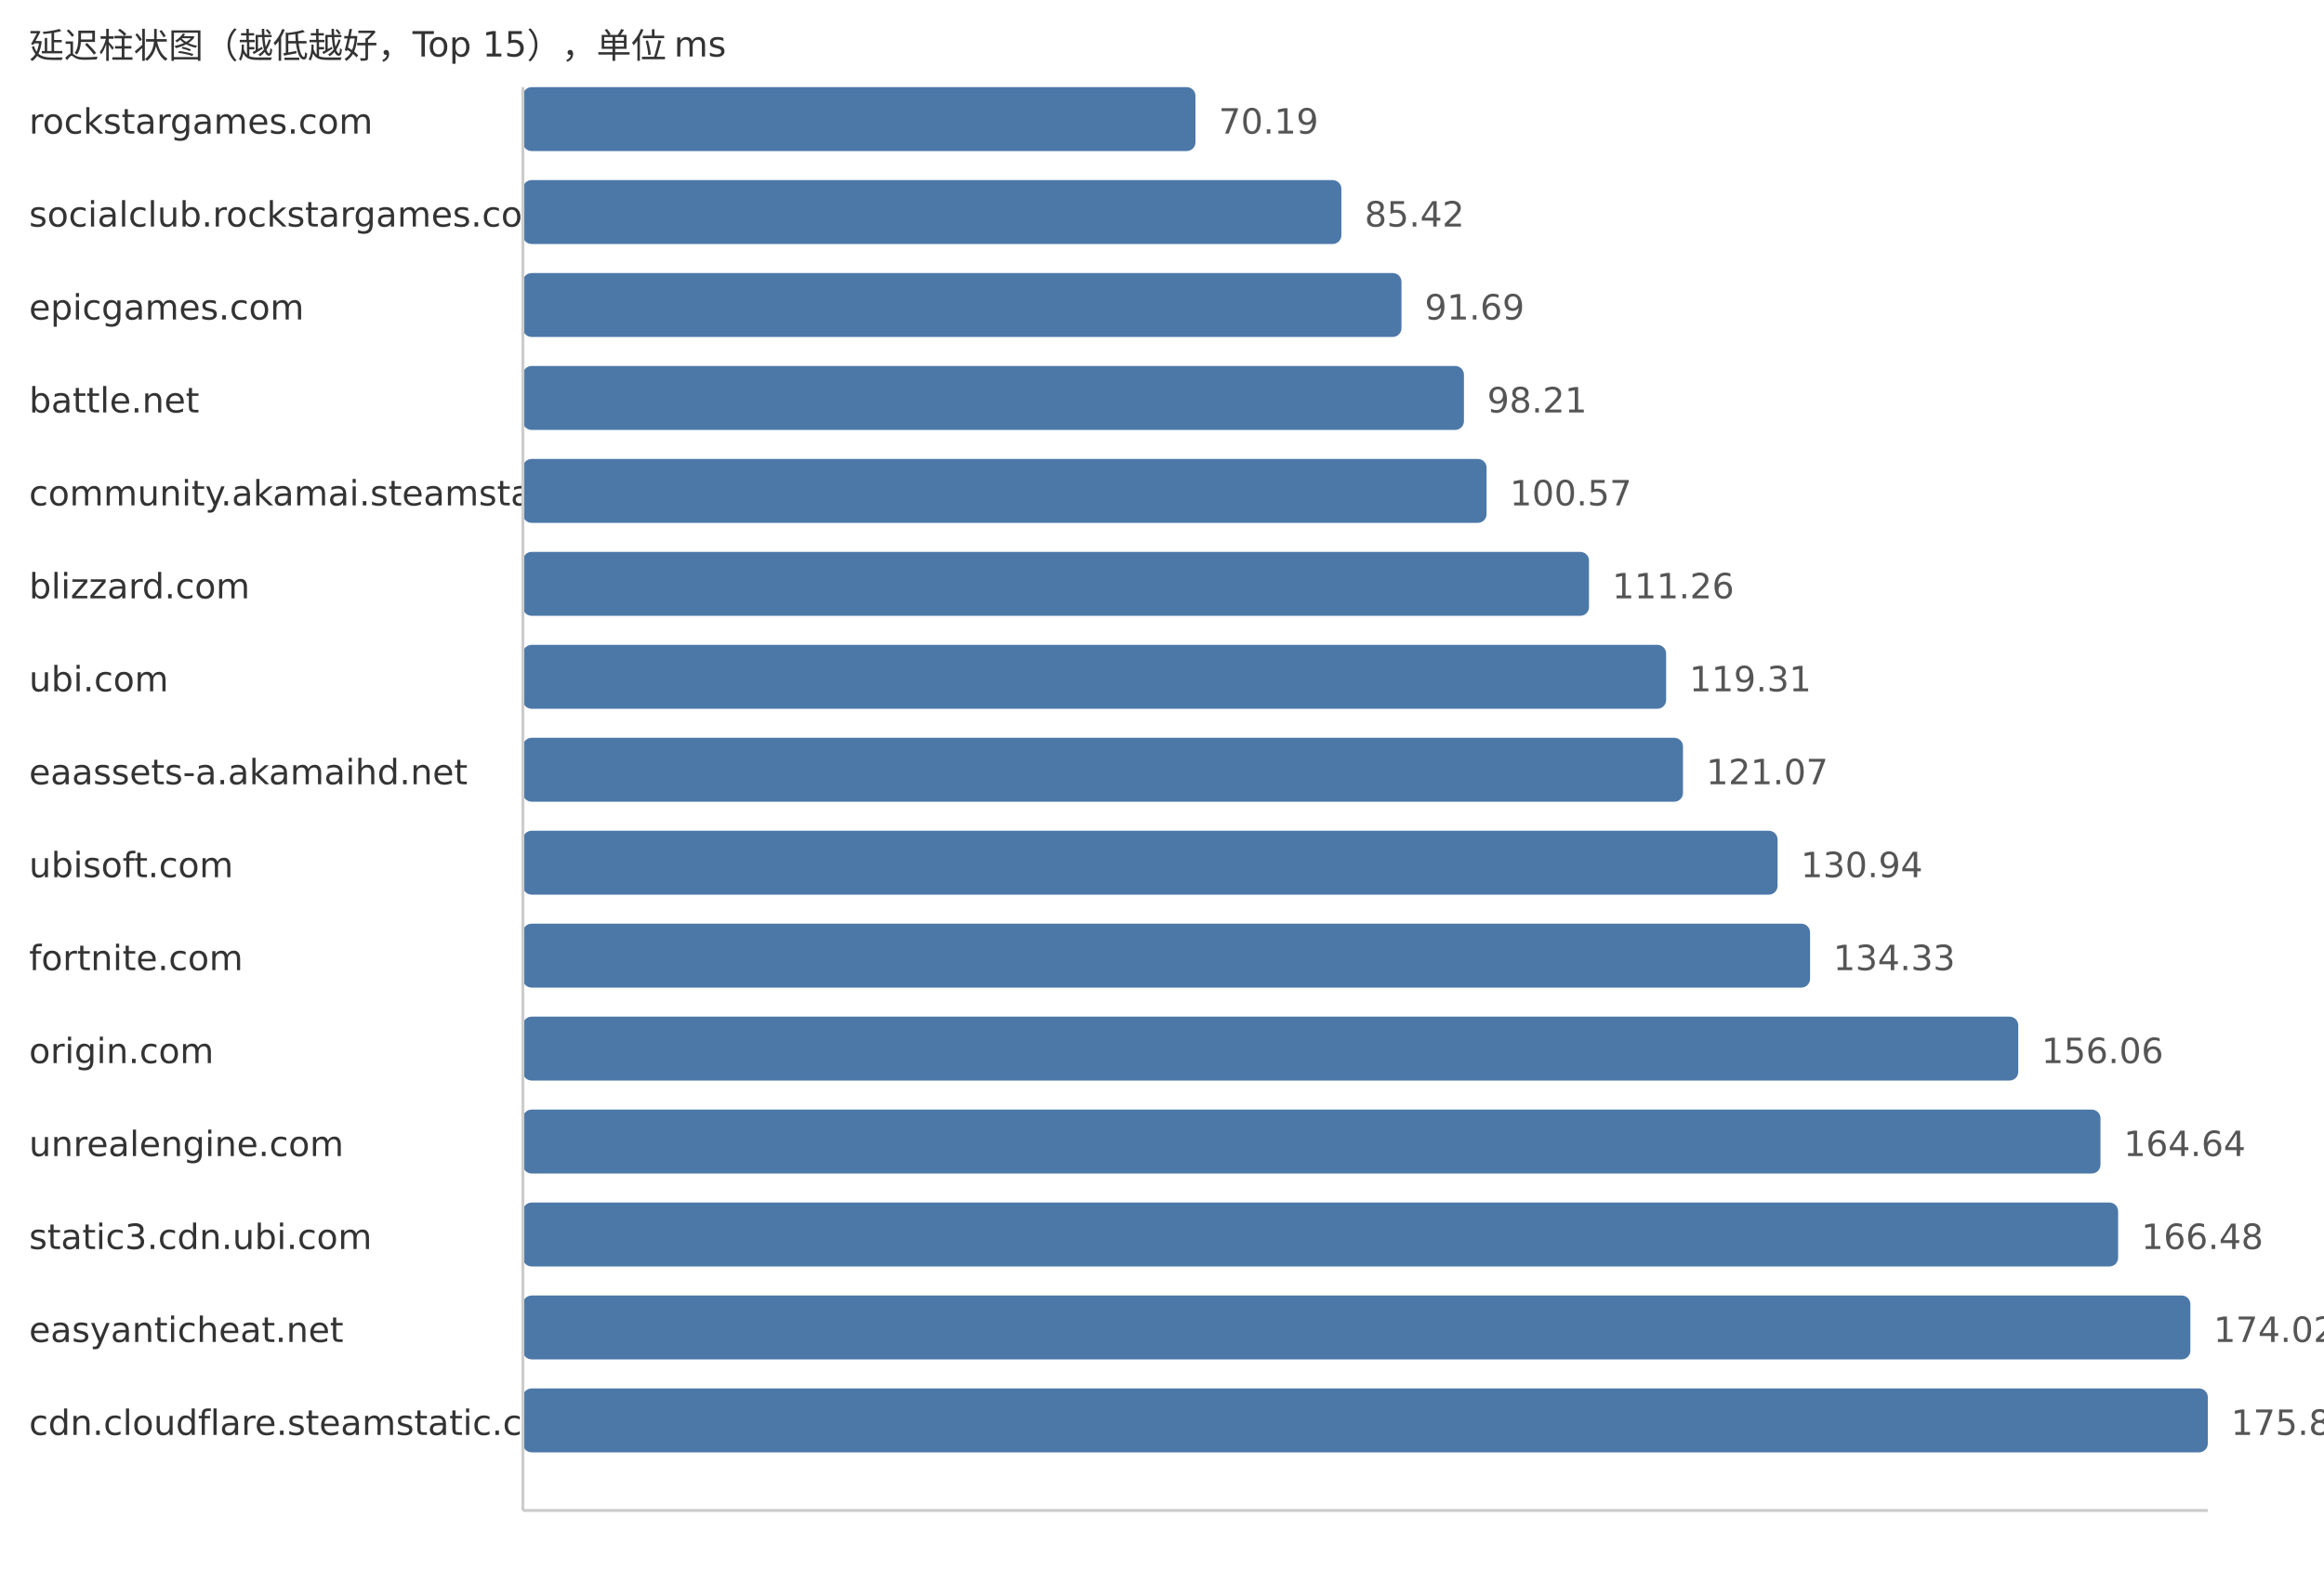
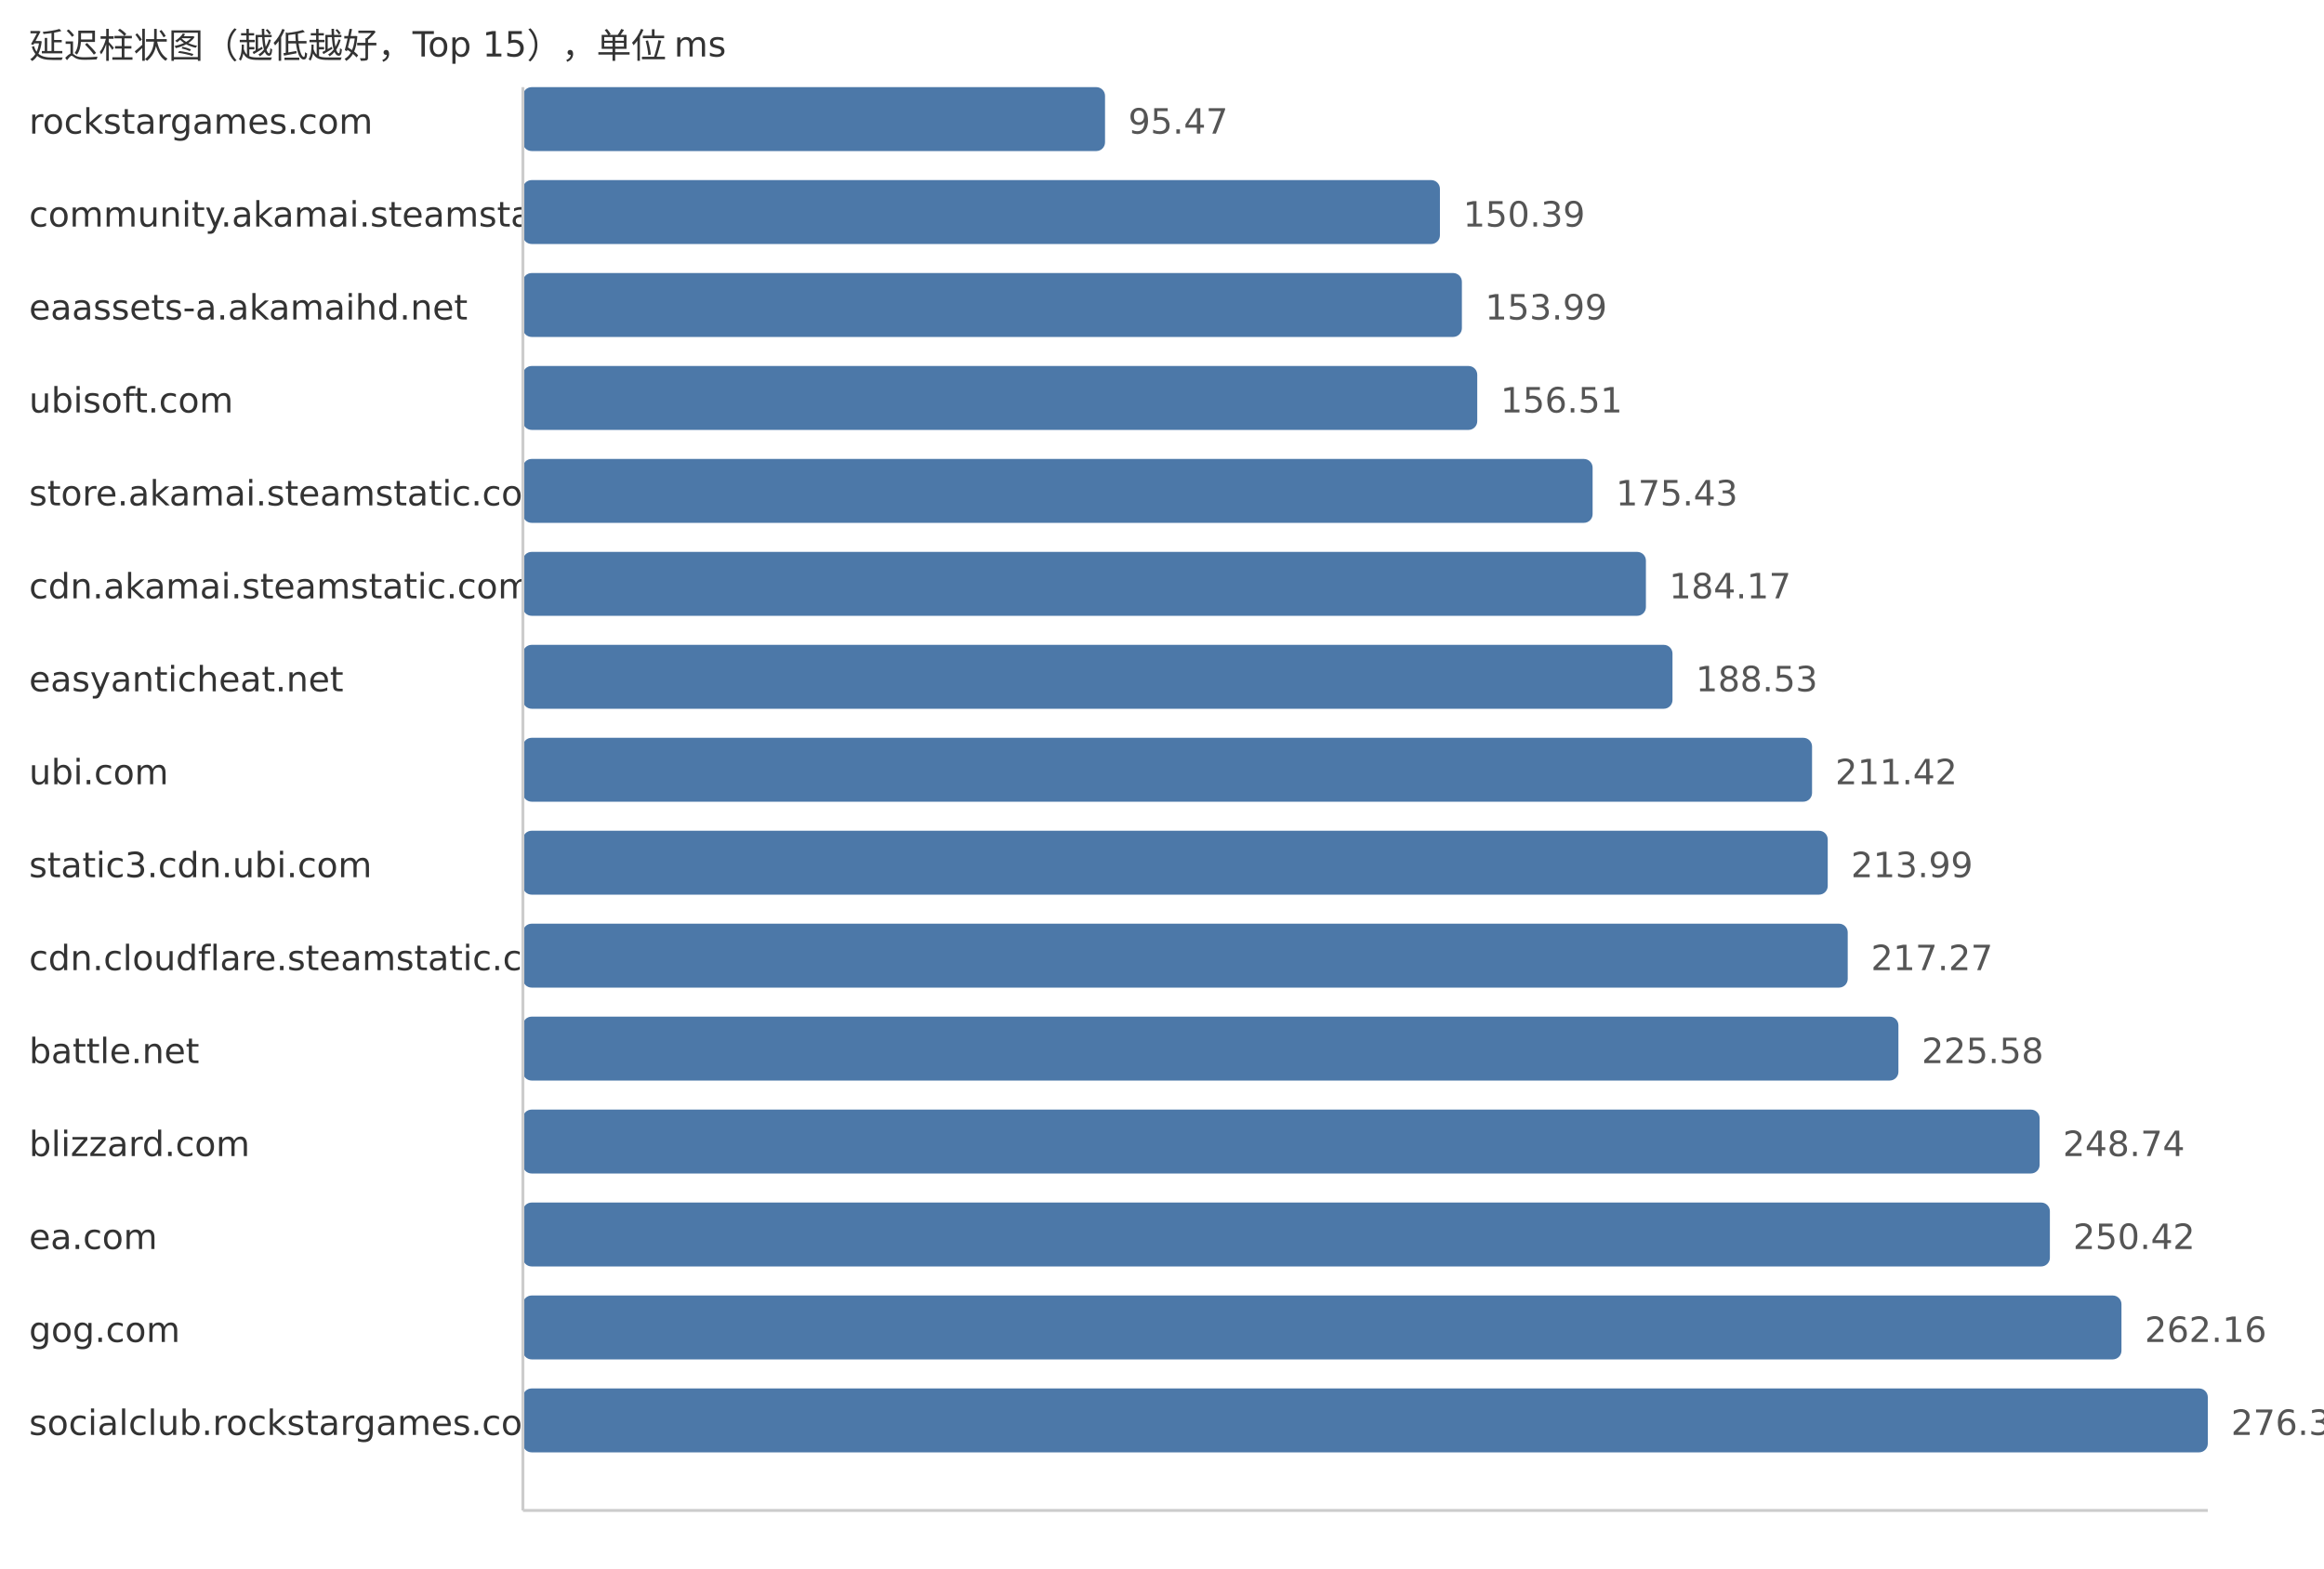
<svg xmlns="http://www.w3.org/2000/svg" width="800" height="540">
  <style> .label{font-family:DejaVu Sans,Verdana,Geneva,sans-serif;font-size:12px;fill:#333} .value{font-family:DejaVu Sans,Verdana,Geneva,sans-serif;font-size:12px;fill:#555} </style>
  <text x="10" y="20" class="label">延迟柱状图（越低越好，Top 15），单位 ms</text>
  <text x="10" y="46" class="label">rockstargames.com</text>
-   <rect x="180" y="30" width="231.52" height="22" fill="#4c78a8" rx="3" />
-   <text x="419.52" y="46" class="value">70.19</text>
-   <text x="10" y="78" class="label">socialclub.rockstargames.com</text>
-   <rect x="180" y="62" width="281.75" height="22" fill="#4c78a8" rx="3" />
-   <text x="469.75" y="78" class="value">85.42</text>
-   <text x="10" y="110" class="label">epicgames.com</text>
-   <rect x="180" y="94" width="302.44" height="22" fill="#4c78a8" rx="3" />
-   <text x="490.44" y="110" class="value">91.69</text>
-   <text x="10" y="142" class="label">battle.net</text>
-   <rect x="180" y="126" width="323.94" height="22" fill="#4c78a8" rx="3" />
-   <text x="511.94" y="142" class="value">98.21</text>
-   <text x="10" y="174" class="label">community.akamai.steamstatic.com</text>
-   <rect x="180" y="158" width="331.73" height="22" fill="#4c78a8" rx="3" />
-   <text x="519.73" y="174" class="value">100.57</text>
-   <text x="10" y="206" class="label">blizzard.com</text>
-   <rect x="180" y="190" width="366.99" height="22" fill="#4c78a8" rx="3" />
-   <text x="554.99" y="206" class="value">111.26</text>
-   <text x="10" y="238" class="label">ubi.com</text>
-   <rect x="180" y="222" width="393.54" height="22" fill="#4c78a8" rx="3" />
-   <text x="581.54" y="238" class="value">119.31</text>
-   <text x="10" y="270" class="label">eaassets-a.akamaihd.net</text>
-   <rect x="180" y="254" width="399.34" height="22" fill="#4c78a8" rx="3" />
-   <text x="587.34" y="270" class="value">121.07</text>
-   <text x="10" y="302" class="label">ubisoft.com</text>
-   <rect x="180" y="286" width="431.9" height="22" fill="#4c78a8" rx="3" />
-   <text x="619.9" y="302" class="value">130.94</text>
-   <text x="10" y="334" class="label">fortnite.com</text>
-   <rect x="180" y="318" width="443.08" height="22" fill="#4c78a8" rx="3" />
-   <text x="631.08" y="334" class="value">134.33</text>
-   <text x="10" y="366" class="label">origin.com</text>
-   <rect x="180" y="350" width="514.76" height="22" fill="#4c78a8" rx="3" />
-   <text x="702.76" y="366" class="value">156.06</text>
-   <text x="10" y="398" class="label">unrealengine.com</text>
-   <rect x="180" y="382" width="543.06" height="22" fill="#4c78a8" rx="3" />
-   <text x="731.06" y="398" class="value">164.64</text>
-   <text x="10" y="430" class="label">static3.cdn.ubi.com</text>
-   <rect x="180" y="414" width="549.13" height="22" fill="#4c78a8" rx="3" />
-   <text x="737.13" y="430" class="value">166.48</text>
-   <text x="10" y="462" class="label">easyanticheat.net</text>
-   <rect x="180" y="446" width="574.0" height="22" fill="#4c78a8" rx="3" />
-   <text x="762.0" y="462" class="value">174.02</text>
-   <text x="10" y="494" class="label">cdn.cloudflare.steamstatic.com</text>
+   <rect x="180" y="30" width="200.39" height="22" fill="#4c78a8" rx="3" />
+   <text x="388.39" y="46" class="value">95.47</text>
+   <text x="10" y="78" class="label">community.akamai.steamstatic.com</text>
+   <rect x="180" y="62" width="315.67" height="22" fill="#4c78a8" rx="3" />
+   <text x="503.67" y="78" class="value">150.39</text>
+   <text x="10" y="110" class="label">eaassets-a.akamaihd.net</text>
+   <rect x="180" y="94" width="323.23" height="22" fill="#4c78a8" rx="3" />
+   <text x="511.23" y="110" class="value">153.99</text>
+   <text x="10" y="142" class="label">ubisoft.com</text>
+   <rect x="180" y="126" width="328.52" height="22" fill="#4c78a8" rx="3" />
+   <text x="516.52" y="142" class="value">156.51</text>
+   <text x="10" y="174" class="label">store.akamai.steamstatic.com</text>
+   <rect x="180" y="158" width="368.23" height="22" fill="#4c78a8" rx="3" />
+   <text x="556.23" y="174" class="value">175.43</text>
+   <text x="10" y="206" class="label">cdn.akamai.steamstatic.com</text>
+   <rect x="180" y="190" width="386.58" height="22" fill="#4c78a8" rx="3" />
+   <text x="574.58" y="206" class="value">184.17</text>
+   <text x="10" y="238" class="label">easyanticheat.net</text>
+   <rect x="180" y="222" width="395.73" height="22" fill="#4c78a8" rx="3" />
+   <text x="583.73" y="238" class="value">188.53</text>
+   <text x="10" y="270" class="label">ubi.com</text>
+   <rect x="180" y="254" width="443.77" height="22" fill="#4c78a8" rx="3" />
+   <text x="631.77" y="270" class="value">211.42</text>
+   <text x="10" y="302" class="label">static3.cdn.ubi.com</text>
+   <rect x="180" y="286" width="449.17" height="22" fill="#4c78a8" rx="3" />
+   <text x="637.17" y="302" class="value">213.99</text>
+   <text x="10" y="334" class="label">cdn.cloudflare.steamstatic.com</text>
+   <rect x="180" y="318" width="456.05" height="22" fill="#4c78a8" rx="3" />
+   <text x="644.05" y="334" class="value">217.27</text>
+   <text x="10" y="366" class="label">battle.net</text>
+   <rect x="180" y="350" width="473.5" height="22" fill="#4c78a8" rx="3" />
+   <text x="661.5" y="366" class="value">225.58</text>
+   <text x="10" y="398" class="label">blizzard.com</text>
+   <rect x="180" y="382" width="522.11" height="22" fill="#4c78a8" rx="3" />
+   <text x="710.11" y="398" class="value">248.74</text>
+   <text x="10" y="430" class="label">ea.com</text>
+   <rect x="180" y="414" width="525.64" height="22" fill="#4c78a8" rx="3" />
+   <text x="713.64" y="430" class="value">250.42</text>
+   <text x="10" y="462" class="label">gog.com</text>
+   <rect x="180" y="446" width="550.28" height="22" fill="#4c78a8" rx="3" />
+   <text x="738.28" y="462" class="value">262.16</text>
+   <text x="10" y="494" class="label">socialclub.rockstargames.com</text>
  <rect x="180" y="478" width="580.0" height="22" fill="#4c78a8" rx="3" />
-   <text x="768.0" y="494" class="value">175.84</text>
+   <text x="768.0" y="494" class="value">276.32</text>
  <line x1="180" y1="30" x2="180" y2="520" stroke="#ccc" />
  <line x1="180" y1="520" x2="760" y2="520" stroke="#ccc" />
</svg>
